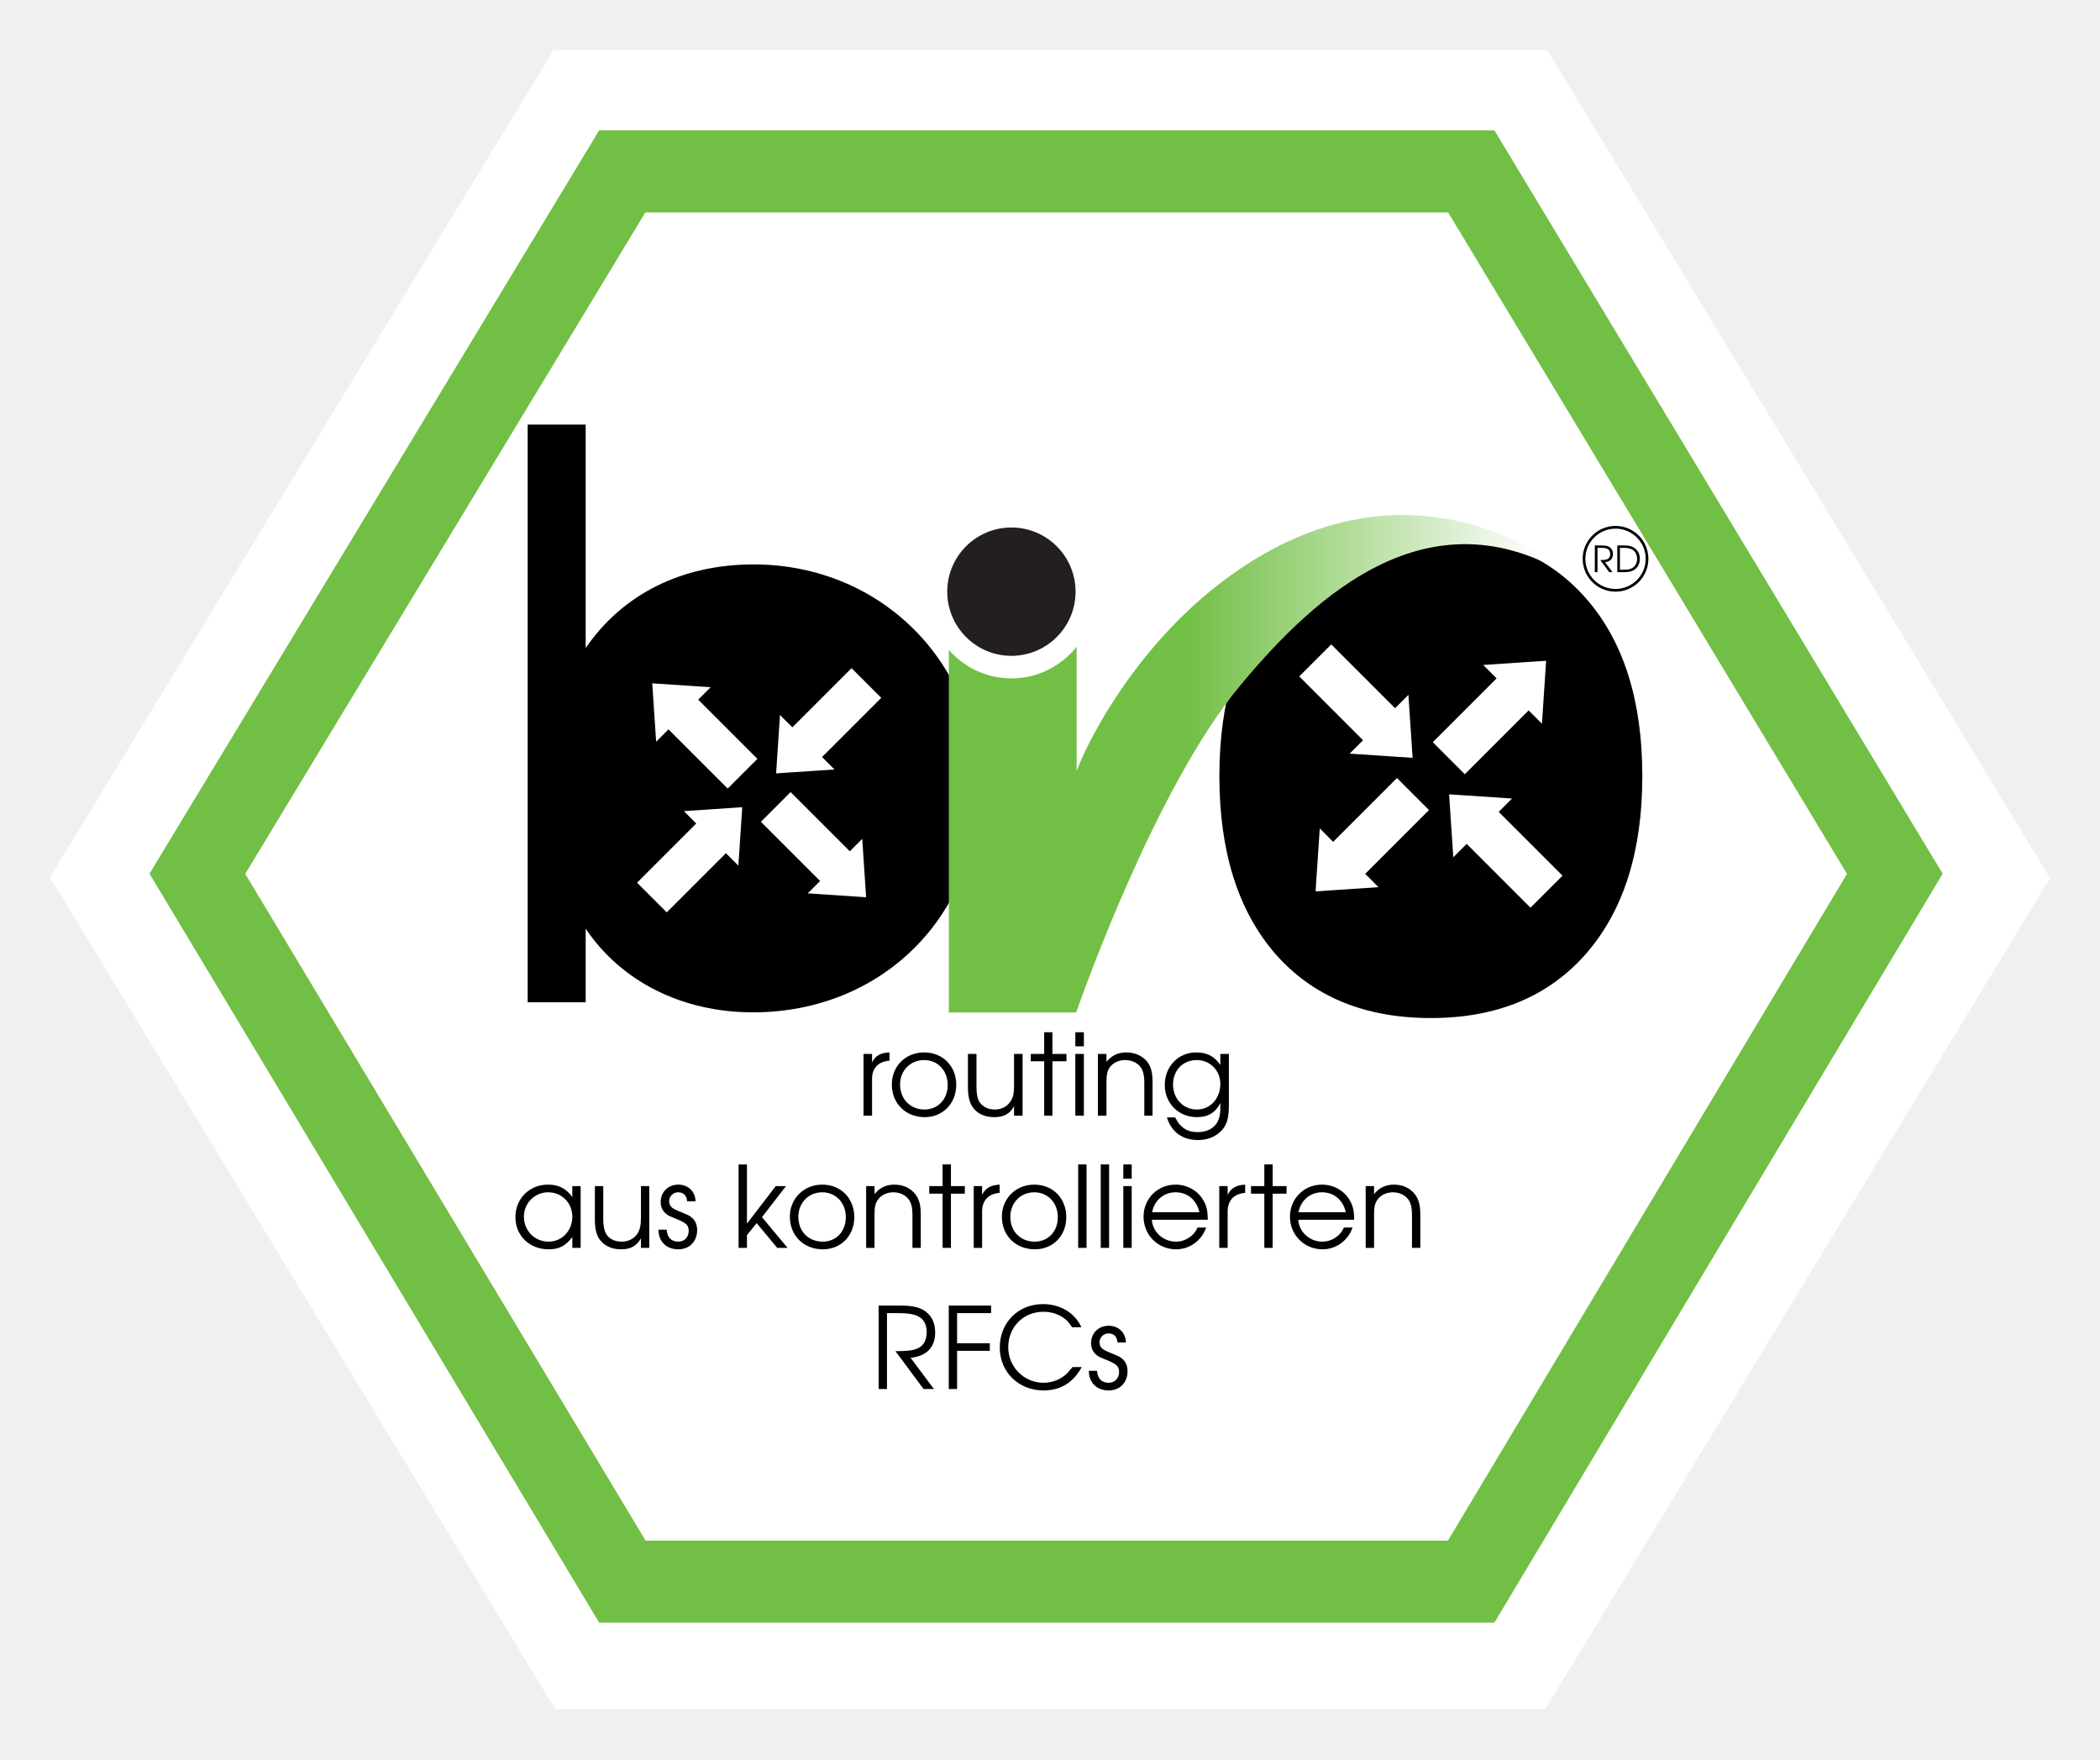
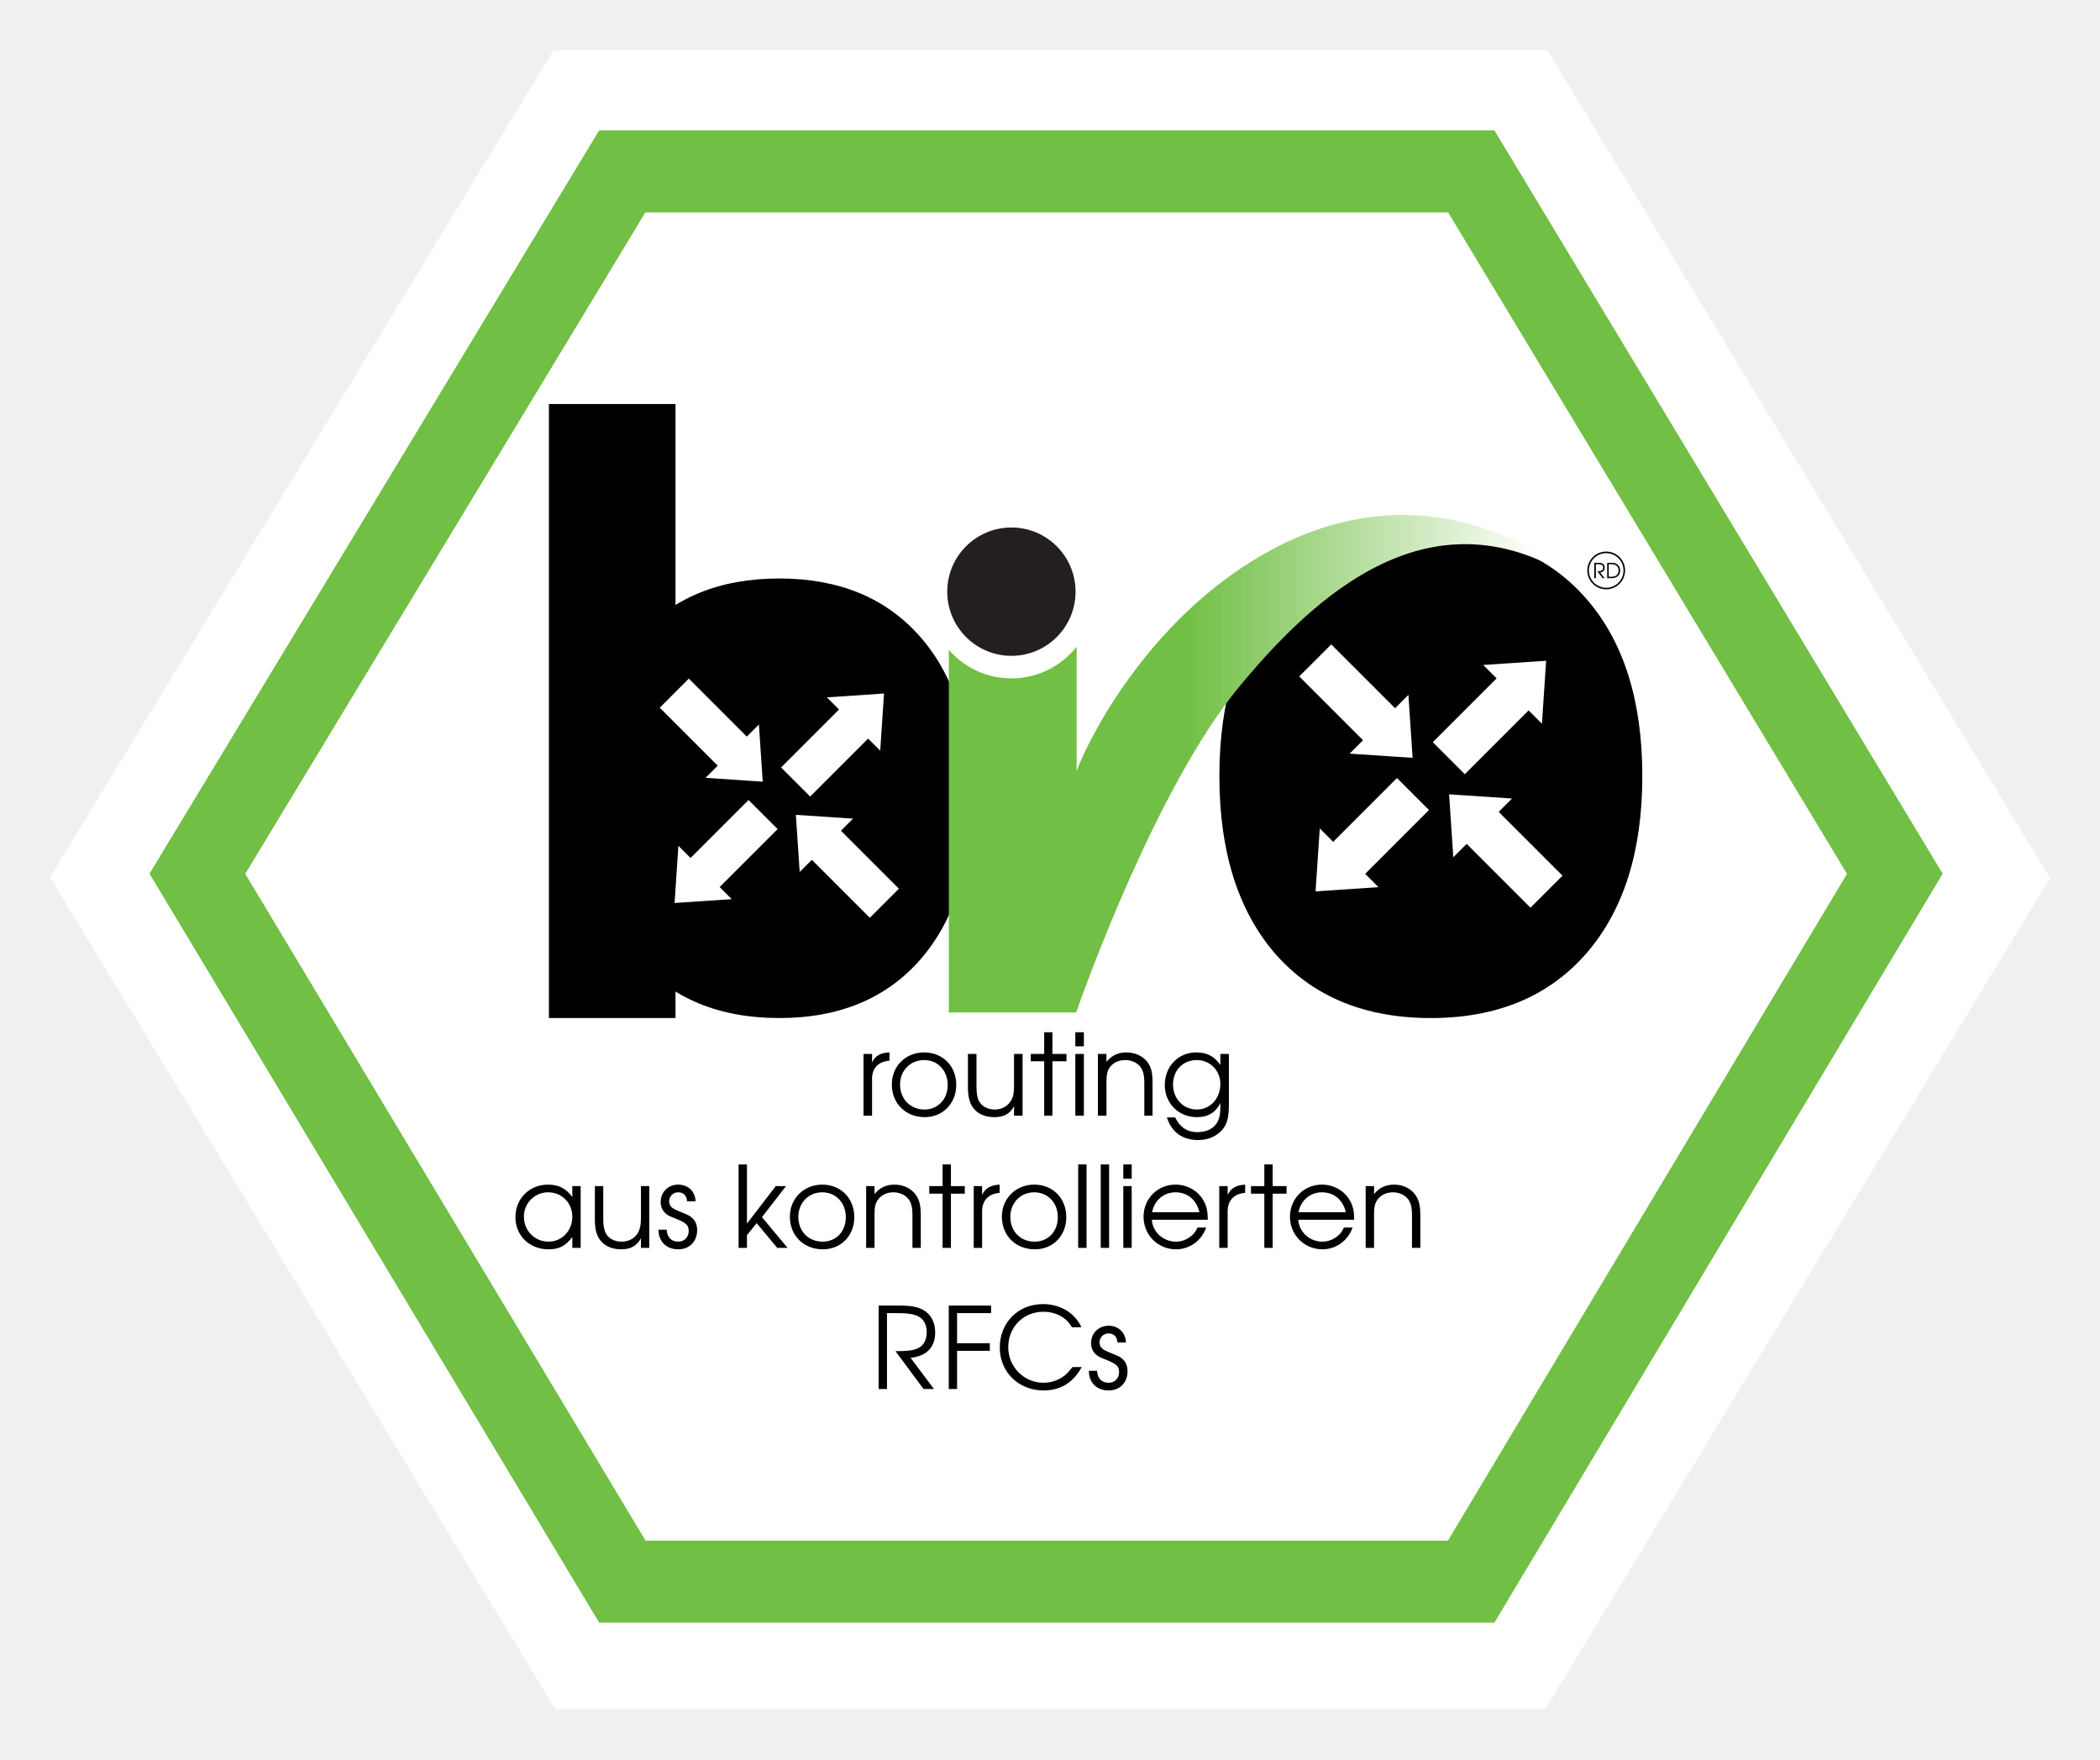
<svg xmlns="http://www.w3.org/2000/svg" xmlns:xlink="http://www.w3.org/1999/xlink" version="1.0" width="744.094" height="623.268" id="svg2693">
  <defs id="defs2695">
    <linearGradient x1="362.326" y1="5.839" x2="379.637" y2="5.839" id="id1" gradientUnits="userSpaceOnUse">
      <stop style="stop-color:#71bf44;stop-opacity:1" offset="0" id="stop2504" />
      <stop style="stop-color:#ffffff;stop-opacity:1" offset="1" id="stop2506" />
    </linearGradient>
    <linearGradient x1="362.326" y1="5.839" x2="379.637" y2="5.839" id="linearGradient2686" xlink:href="#id1" gradientUnits="userSpaceOnUse" gradientTransform="matrix(17.57012,0,0,17.57012,-1735.437,-2488.697)" />
    <linearGradient x1="362.326" y1="5.839" x2="379.637" y2="5.839" id="linearGradient2761" xlink:href="#id1" gradientUnits="userSpaceOnUse" gradientTransform="matrix(17.57012,0,0,17.57012,-1735.437,-2488.697)" />
    <linearGradient xlink:href="#id1" id="linearGradient2219" gradientUnits="userSpaceOnUse" gradientTransform="matrix(17.57012,0,0,17.57012,-1735.437,-2488.697)" x1="362.326" y1="5.839" x2="379.637" y2="5.839" />
    <linearGradient xlink:href="#id1" id="linearGradient2243" gradientUnits="userSpaceOnUse" gradientTransform="matrix(19.52235,0,0,19.52235,-2227.979,-2810.469)" x1="135.634" y1="154.97" x2="142.07" y2="154.97" />
  </defs>
  <polygon points="124.173,144.87 115.032,159.883 124.203,174.979 142.171,174.979 151.332,159.898 151.332,159.898 142.207,144.87 124.173,144.87 " transform="matrix(19.52235,0,0,19.52235,-2227.979,-2810.469)" style="fill:#ffffff;fill-rule:nonzero" id="polygon2583" />
+   <rect style="opacity:1;fill:#000000;fill-opacity:1;stroke:none;stroke-width:2.202;stroke-linecap:round;stroke-linejoin:round;stroke-miterlimit:4;stroke-dasharray:none;stroke-dashoffset:0;stroke-opacity:0.476" id="rect5993" width="44.854" height="217.529" x="194.496" y="143.146" />
  <path d="M 212.296,46.198 L 52.974,309.539 L 212.306,574.889 L 529.511,574.889 L 688.343,309.539 L 529.522,46.198 L 212.296,46.198 L 212.296,46.198 z M 513.114,75.253 C 520.868,88.113 646.209,295.944 654.446,309.598 C 646.25,323.285 520.782,532.898 513.042,545.834 C 497.896,545.834 243.873,545.834 228.751,545.834 C 221.001,532.925 95.136,323.316 86.902,309.598 C 95.181,295.912 220.919,88.079 228.679,75.253 C 243.746,75.253 498.023,75.253 513.114,75.253 z " style="fill:#71bf44;fill-rule:nonzero" id="path2585" />
  <path d="M 381.106,209.62 C 381.106,222.171 370.921,232.357 358.37,232.357 C 345.819,232.357 335.634,222.171 335.634,209.62 C 335.634,197.071 345.819,186.884 358.37,186.884 C 370.921,186.884 381.106,197.071 381.106,209.62 z " style="fill:#231f20;fill-rule:evenodd" id="path2591" />
  <g id="g5911" transform="matrix(7.463751,0,0,7.463751,3654.45,2135.99)">
    <g transform="translate(43.83788,-5.991177)" id="flowRoot5812" style="font-style:normal;font-variant:normal;font-weight:normal;font-stretch:normal;font-size:40px;line-height:1.25;font-family:'MUTT ClearlyU Alternate Glyphs Wide';-inkscape-font-specification:'MUTT ClearlyU Alternate Glyphs Wide';letter-spacing:0px;word-spacing:0px;fill:#000000;fill-opacity:1;stroke:none" aria-label="o">
      <path id="path5850" d="m -465.537,-251.789 q -2.891,0 -4.57,2.266 -1.68,2.246 -1.68,6.172 0,3.926 1.66,6.191 1.68,2.246 4.59,2.246 2.871,0 4.551,-2.266 1.68,-2.266 1.68,-6.172 0,-3.887 -1.68,-6.152 -1.68,-2.285 -4.551,-2.285 z m 0,-3.047 q 4.688,0 7.363,3.047 2.676,3.047 2.676,8.438 0,5.371 -2.676,8.438 -2.676,3.047 -7.363,3.047 -4.707,0 -7.383,-3.047 -2.656,-3.066 -2.656,-8.438 0,-5.391 2.656,-8.438 2.676,-3.047 7.383,-3.047 z" />
    </g>
    <g style="stroke:none" transform="matrix(1.106319,0,0,1.106319,-833.3022,0.2871791)" id="g5848">
      <g transform="translate(-1.704494,-1.354261)" id="g5880">
        <path style="opacity:1;fill:#ffffff;fill-opacity:1;stroke:none;stroke-width:0.159;stroke-linecap:round;stroke-linejoin:round;stroke-miterlimit:4;stroke-dasharray:none;stroke-dashoffset:0;stroke-opacity:0.476" d="m 368.142,-218.676 c 3.098,3.098 8.121,3.098 11.219,-8e-5 3.098,-3.098 3.098,-8.121 6e-5,-11.219 -3.098,-3.098 -8.121,-3.098 -11.219,0 -3.098,3.098 -3.098,8.121 1e-5,11.219 z" id="path5844" />
        <path id="path5164" d="m 367.68,-218.214 a 8.587,8.587 0 0 0 12.144,-8e-5 8.587,8.587 0 0 0 7e-5,-12.144 8.587,8.587 0 0 0 -12.144,0 8.587,8.587 0 0 0 10e-6,12.144 z m 1.125,-1.125 0.18,-2.701 0.572,0.572 0.003,0.003 2.738,-2.738 1.374,1.374 -2.738,2.738 0.572,0.572 z m 5.91,-1.463 -0.18,-2.701 2.701,0.18 -0.572,0.572 2.738,2.738 -1.374,1.374 -2.738,-2.738 -0.003,0.003 z m -4.447,-4.447 0.572,-0.572 0.003,-0.003 -2.738,-2.738 1.374,-1.374 2.738,2.738 0.572,-0.572 0.18,2.701 z m 4.941,0.883 -1.374,-1.374 2.738,-2.738 -0.003,-0.003 -0.572,-0.572 2.701,-0.18 -0.18,2.701 -0.572,-0.572 z" style="opacity:1;fill:#000000;fill-opacity:1;stroke:none;stroke-width:0.172;stroke-linecap:round;stroke-linejoin:round;stroke-miterlimit:4;stroke-dasharray:none;stroke-dashoffset:0;stroke-opacity:0.476" />
      </g>
    </g>
  </g>
  <g id="g5903" transform="matrix(6.923509,0,0,6.923509,3153.615,1719.647)">
-     <text id="text5855" y="-197.087" x="-431.004" style="font-style:normal;font-variant:normal;font-weight:normal;font-stretch:normal;font-size:40px;line-height:1.25;font-family:'URW Gothic';-inkscape-font-specification:'URW Gothic';letter-spacing:0px;word-spacing:0px;fill:#000000;fill-opacity:1;stroke:none" xml:space="preserve">
-       <tspan y="-197.087" x="-431.004" id="tspan5853">b</tspan>
-     </text>
-     <g transform="matrix(-1,0,0,1,-808.3733,19.31586)" id="g5894">
-       <g style="stroke:none" transform="matrix(1.106319,0,0,1.106319,-803.3891,22.37732)" id="g5888">
-         <g transform="translate(-1.704494,-1.354261)" id="g5886">
-           <path style="opacity:1;fill:#ffffff;fill-opacity:1;stroke:none;stroke-width:0.159;stroke-linecap:round;stroke-linejoin:round;stroke-miterlimit:4;stroke-dasharray:none;stroke-dashoffset:0;stroke-opacity:0.476" d="m 368.142,-218.676 c 3.098,3.098 8.121,3.098 11.219,-8e-5 3.098,-3.098 3.098,-8.121 6e-5,-11.219 -3.098,-3.098 -8.121,-3.098 -11.219,0 -3.098,3.098 -3.098,8.121 1e-5,11.219 z" id="path5882" />
-           <path id="path5884" d="m 367.728,-218.214 a 8.587,8.587 0 0 0 12.144,-8e-5 8.587,8.587 0 0 0 7e-5,-12.144 8.587,8.587 0 0 0 -12.144,0 8.587,8.587 0 0 0 10e-6,12.144 z m 1.125,-1.125 0.18,-2.701 0.572,0.572 0.003,0.003 2.738,-2.738 1.374,1.374 -2.738,2.738 0.572,0.572 z m 5.91,-1.463 -0.18,-2.701 2.701,0.18 -0.572,0.572 2.738,2.738 -1.374,1.374 -2.738,-2.738 -0.003,0.003 z m -4.447,-4.447 0.572,-0.572 0.003,-0.003 -2.738,-2.738 1.374,-1.374 2.738,2.738 0.572,-0.572 0.18,2.701 z m 4.941,0.883 -1.374,-1.374 2.738,-2.738 -0.003,-0.003 -0.572,-0.572 2.701,-0.18 -0.18,2.701 -0.572,-0.572 z" style="opacity:1;fill:#000000;fill-opacity:1;stroke:none;stroke-width:0.172;stroke-linecap:round;stroke-linejoin:round;stroke-miterlimit:4;stroke-dasharray:none;stroke-dashoffset:0;stroke-opacity:0.476" />
-         </g>
-       </g>
-     </g>
    <text xml:space="preserve" style="font-style:normal;font-variant:normal;font-weight:normal;font-stretch:normal;font-size:5.777px;line-height:1.25;font-family:'URW Gothic';-inkscape-font-specification:'URW Gothic';letter-spacing:0px;word-spacing:0px;fill:#000000;fill-opacity:1;stroke:none;stroke-width:0.144" x="-411.659" y="-191.289" id="text5923">
      <tspan id="tspan5921" x="-411.659" y="-191.289" style="stroke-width:0.144">routing</tspan>
    </text>
-     <g transform="matrix(0.08681984,0,0,0.08681984,-378.9288,-227.1099)" id="g5934">
+     <g transform="matrix(0.04984713,0,0,0.04984713,-376.8025,-223.393)" id="g5934">
      <circle r="18.575" cy="84.387" cx="70.426" id="path5925" style="opacity:1;fill:none;fill-opacity:1;stroke:#000000;stroke-width:1.6;stroke-linecap:round;stroke-linejoin:round;stroke-miterlimit:4;stroke-dasharray:none;stroke-dashoffset:0;stroke-opacity:1" />
      <text id="text5929" y="92.263" x="56.593" style="font-style:normal;font-variant:normal;font-weight:normal;font-stretch:normal;font-size:21.316px;line-height:1.25;font-family:'URW Gothic';-inkscape-font-specification:'URW Gothic';letter-spacing:0px;word-spacing:0px;fill:#000000;fill-opacity:1;stroke:none;stroke-width:0.533" xml:space="preserve">
        <tspan style="stroke-width:0.533" y="92.263" x="56.593" id="tspan5927">RD</tspan>
      </text>
+     </g>
+   </g>
+   <g transform="matrix(6.779966,0,0,6.779966,3135.234,1973.347)" id="g5991">
+     <g aria-label="o" style="font-style:normal;font-variant:normal;font-weight:normal;font-stretch:normal;font-size:40px;line-height:1.25;font-family:'MUTT ClearlyU Alternate Glyphs Wide';-inkscape-font-specification:'MUTT ClearlyU Alternate Glyphs Wide';letter-spacing:0px;word-spacing:0px;fill:#000000;fill-opacity:1;stroke:none" id="g5981" transform="translate(43.83788,-5.991177)">
+       <path d="m -465.537,-251.789 q -2.891,0 -4.57,2.266 -1.68,2.246 -1.68,6.172 0,3.926 1.66,6.191 1.68,2.246 4.59,2.246 2.871,0 4.551,-2.266 1.68,-2.266 1.68,-6.172 0,-3.887 -1.68,-6.152 -1.68,-2.285 -4.551,-2.285 z m 0,-3.047 q 4.688,0 7.363,3.047 2.676,3.047 2.676,8.438 0,5.371 -2.676,8.438 -2.676,3.047 -7.363,3.047 -4.707,0 -7.383,-3.047 -2.656,-3.066 -2.656,-8.438 0,-5.391 2.656,-8.438 2.676,-3.047 7.383,-3.047 z" id="path5979" />
+     </g>
+     <g id="g5989" transform="matrix(1.106319,0,0,1.106319,-833.3022,0.2871791)" style="stroke:none">
+       <g id="g5987" transform="translate(-1.704494,-1.354261)">
+         <path id="path5983" d="m 368.142,-218.676 c 3.098,3.098 8.121,3.098 11.219,-8e-5 3.098,-3.098 3.098,-8.121 6e-5,-11.219 -3.098,-3.098 -8.121,-3.098 -11.219,0 -3.098,3.098 -3.098,8.121 1e-5,11.219 z" style="opacity:1;fill:#ffffff;fill-opacity:1;stroke:none;stroke-width:0.159;stroke-linecap:round;stroke-linejoin:round;stroke-miterlimit:4;stroke-dasharray:none;stroke-dashoffset:0;stroke-opacity:0.476" />
+         <path style="opacity:1;fill:#000000;fill-opacity:1;stroke:none;stroke-width:0.172;stroke-linecap:round;stroke-linejoin:round;stroke-miterlimit:4;stroke-dasharray:none;stroke-dashoffset:0;stroke-opacity:0.476" d="m 367.68,-218.214 a 8.587,8.587 0 0 0 12.144,-8e-5 8.587,8.587 0 0 0 7e-5,-12.144 8.587,8.587 0 0 0 -12.144,0 8.587,8.587 0 0 0 10e-6,12.144 z m 1.125,-1.125 0.18,-2.701 0.572,0.572 0.003,0.003 2.738,-2.738 1.374,1.374 -2.738,2.738 0.572,0.572 z m 5.91,-1.463 -0.18,-2.701 2.701,0.18 -0.572,0.572 2.738,2.738 -1.374,1.374 -2.738,-2.738 -0.003,0.003 z m -4.447,-4.447 0.572,-0.572 0.003,-0.003 -2.738,-2.738 1.374,-1.374 2.738,2.738 0.572,-0.572 0.18,2.701 z m 4.941,0.883 -1.374,-1.374 2.738,-2.738 -0.003,-0.003 -0.572,-0.572 2.701,-0.18 -0.18,2.701 -0.572,-0.572 z" id="path5985" />
+       </g>
    </g>
  </g>
  <path d="M 336.204,230.255 L 336.204,358.704 L 381.322,358.704 L 381.322,358.704 C 383.44,352.627 409.499,278.932 439.272,243.077 C 466.067,210.816 507.649,171.963 559.249,205.967 C 559.249,205.967 510.463,159.849 446.9,196.819 C 406.237,220.472 385.486,262.223 381.482,273.159 L 381.482,229.14 C 376.077,235.957 367.741,240.346 358.372,240.346 C 349.532,240.346 341.612,236.428 336.204,230.255 L 336.204,230.255 z " style="fill:url(#linearGradient2243);fill-rule:evenodd;fill-opacity:1.0" id="path2593" />
  <text xml:space="preserve" style="font-style:normal;font-variant:normal;font-weight:normal;font-stretch:normal;font-size:40px;line-height:1.25;font-family:'URW Gothic';-inkscape-font-specification:'URW Gothic';letter-spacing:0px;word-spacing:0px;fill:#000000;fill-opacity:1;stroke:none" x="371.066" y="442.106" id="text5915">
    <tspan id="tspan5913" x="371.066" y="442.106" style="text-align:center;text-anchor:middle">aus kontrollierten</tspan>
    <tspan x="371.066" y="492.106" id="tspan5919" style="text-align:center;text-anchor:middle">RFCs</tspan>
  </text>
</svg>
